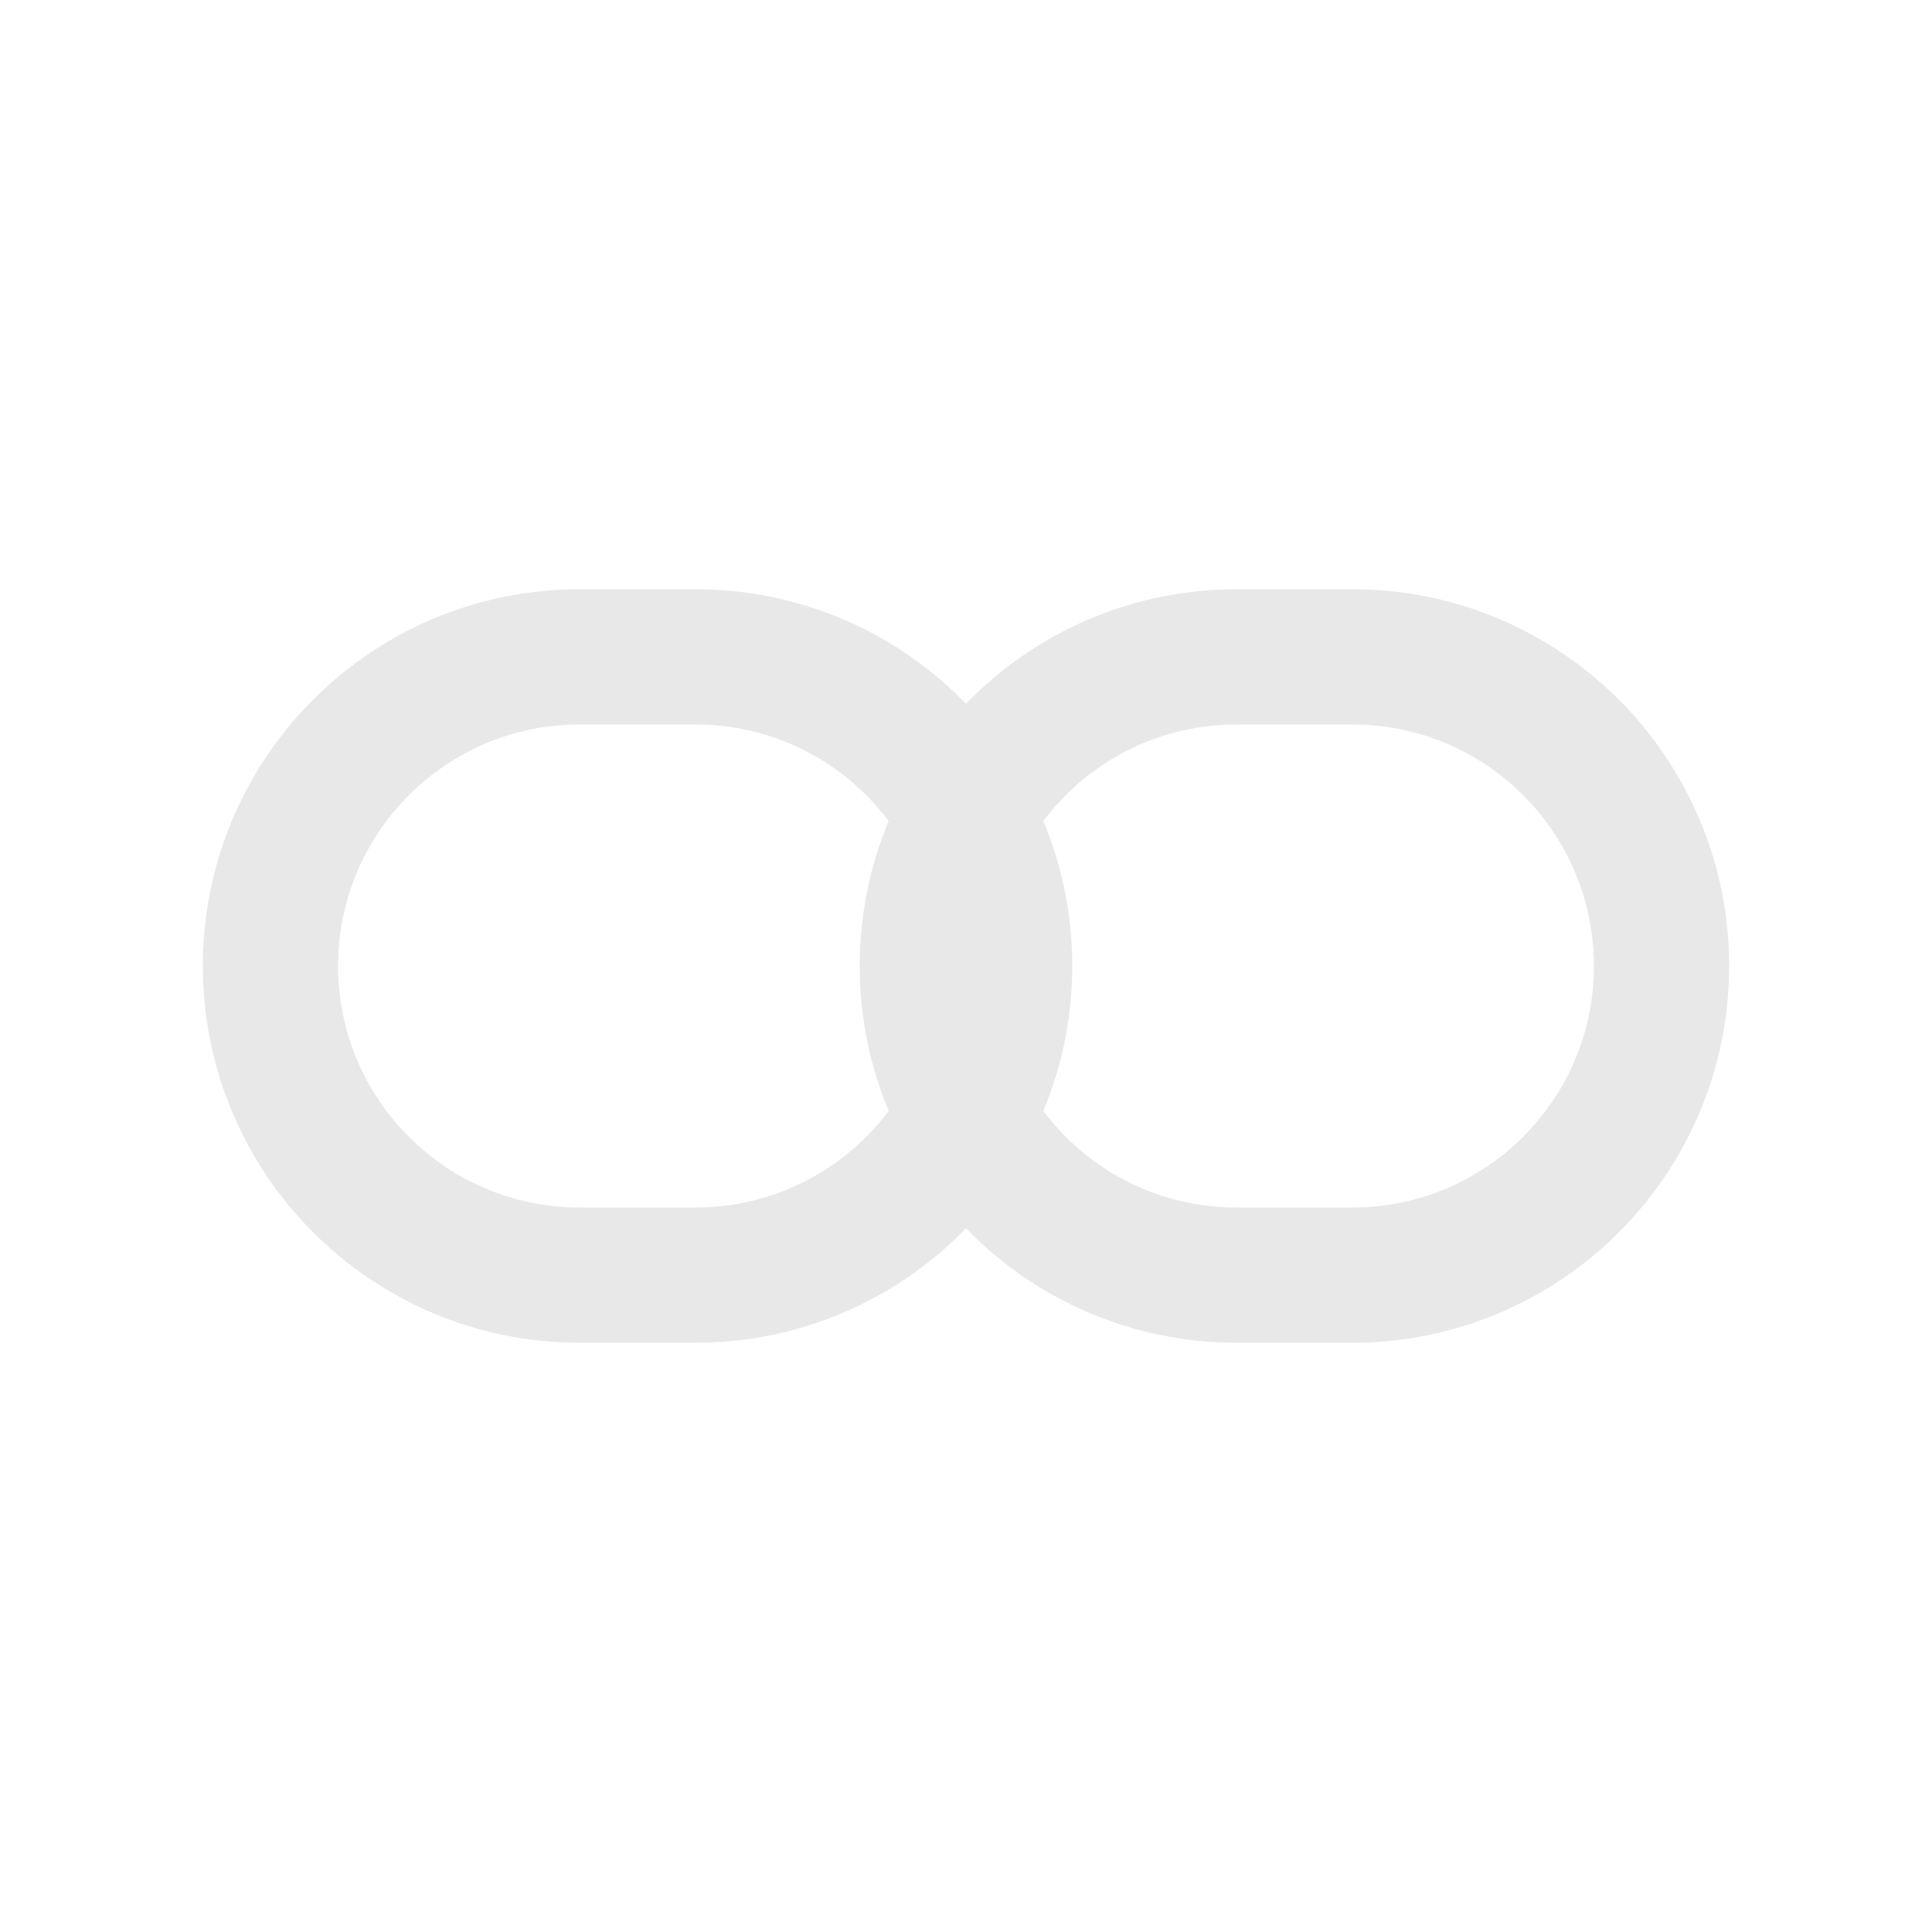
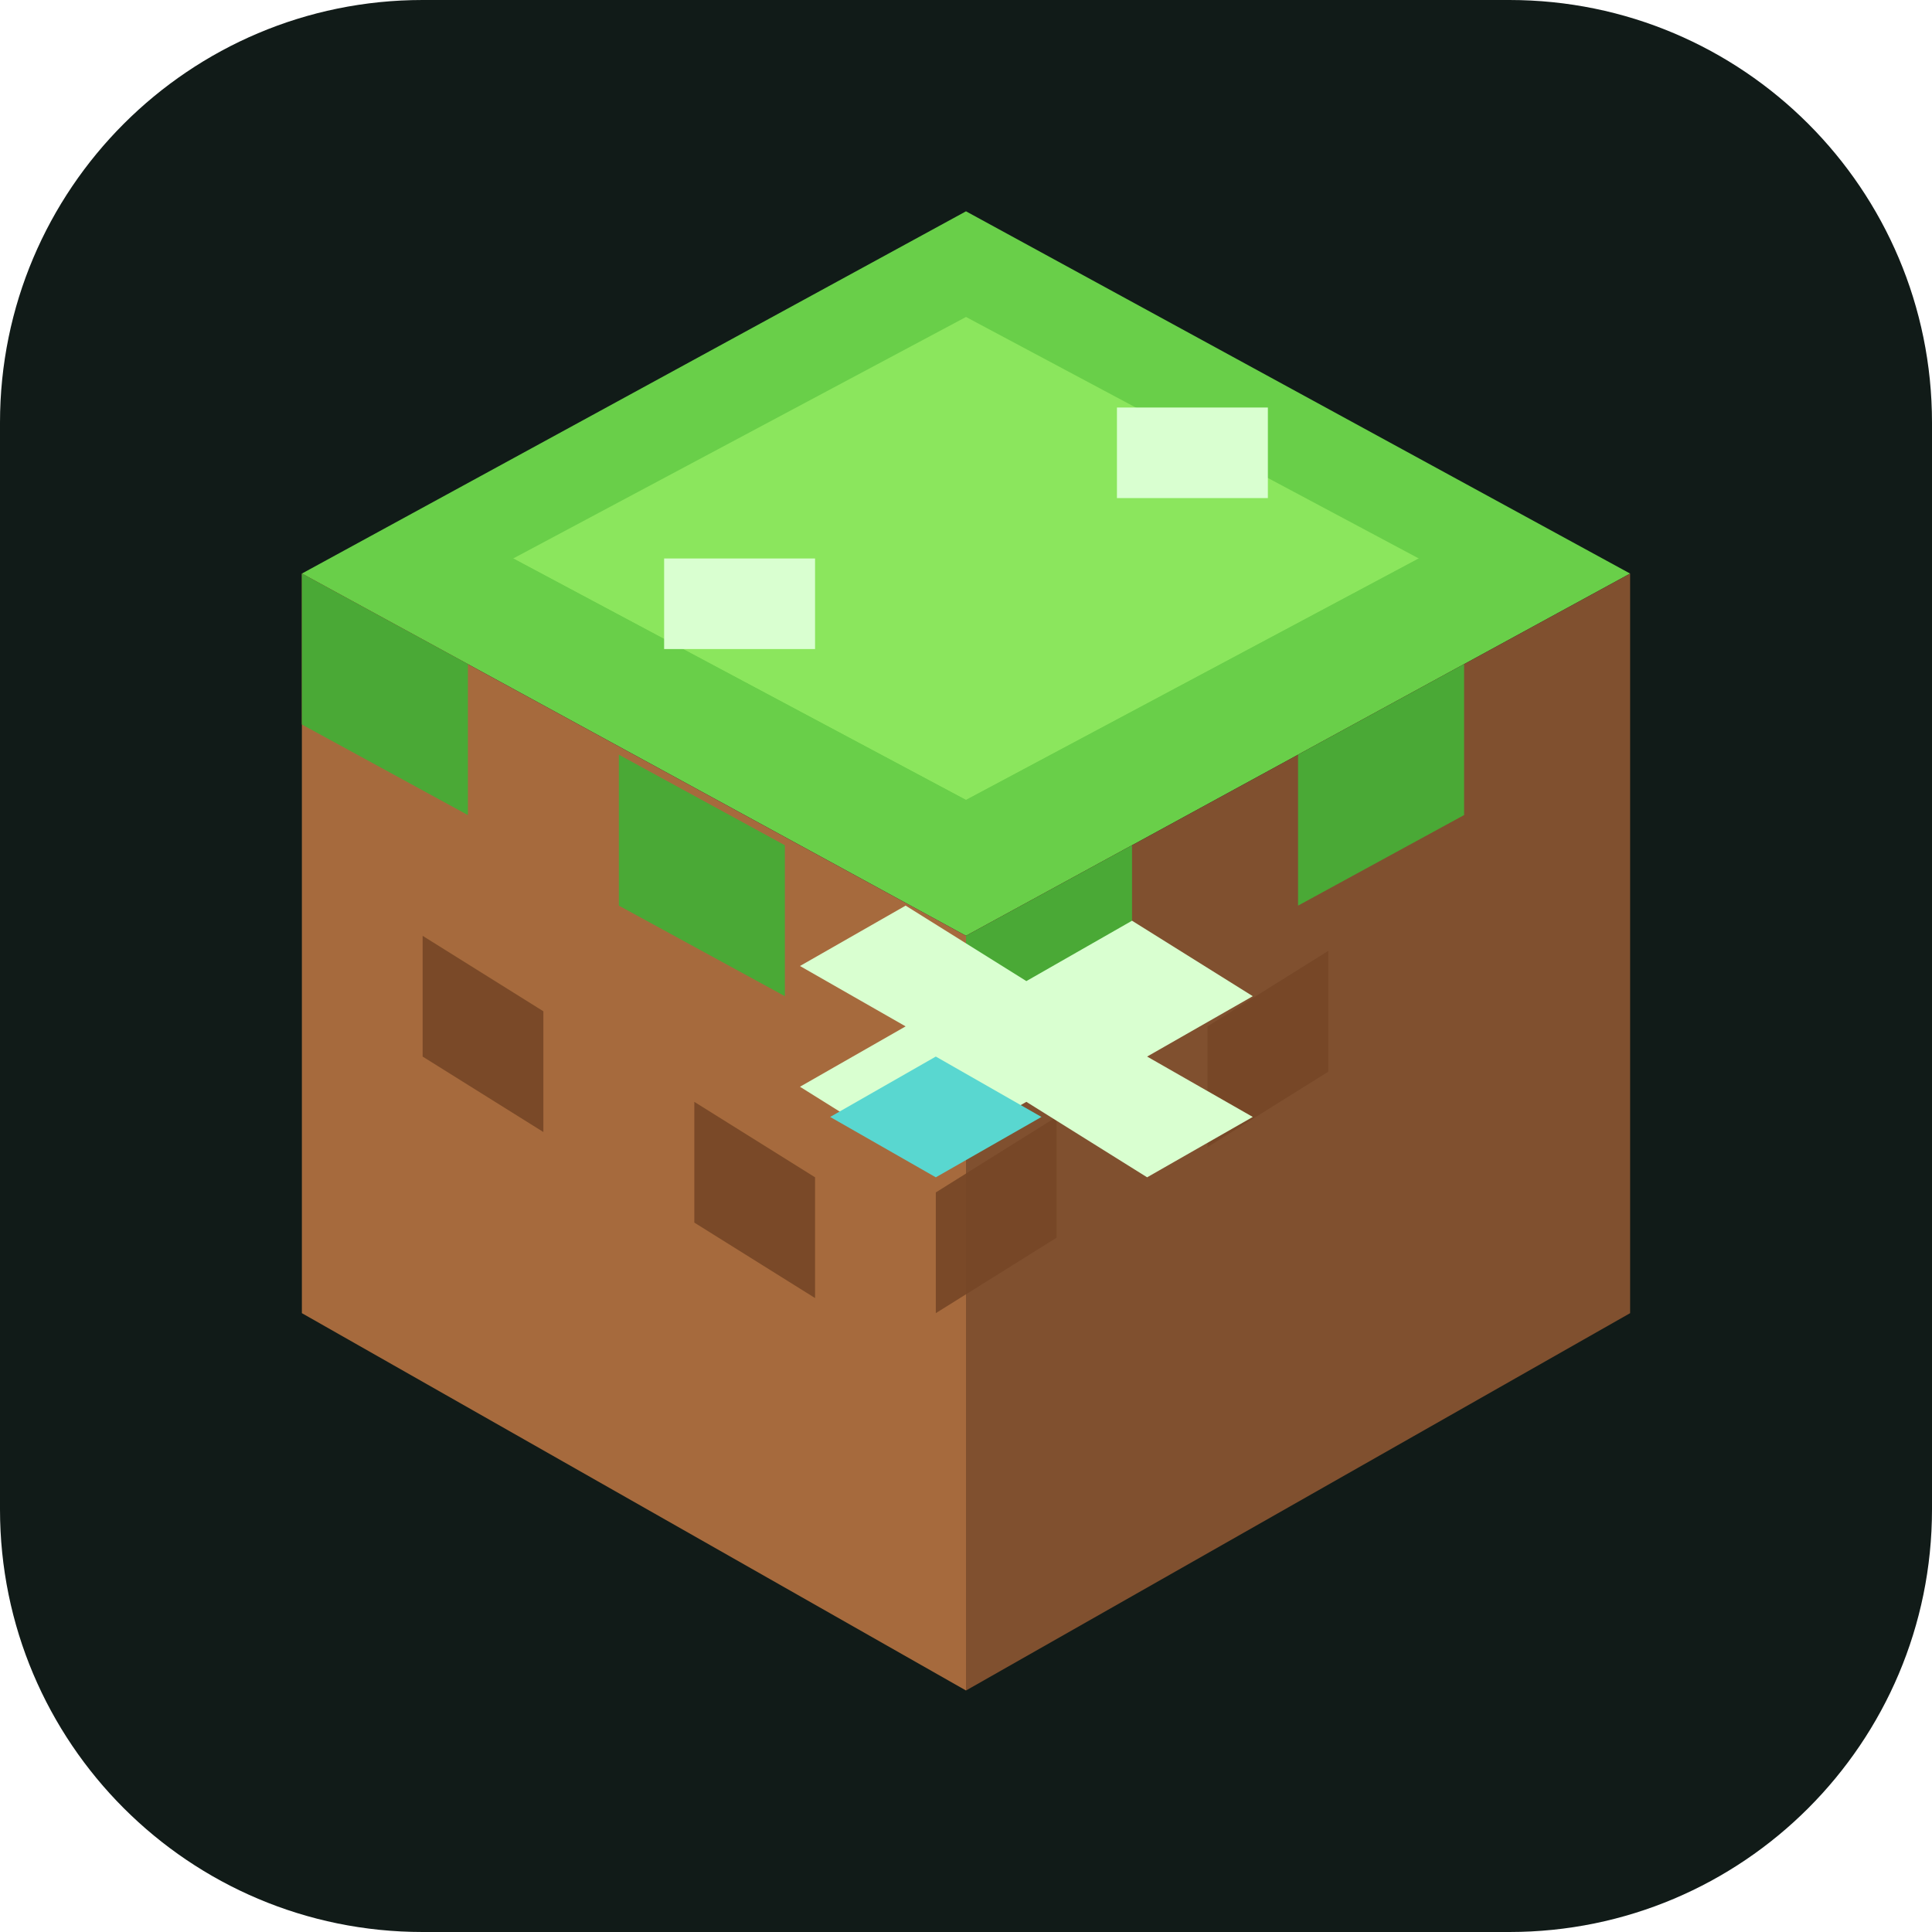
- <svg xmlns="http://www.w3.org/2000/svg" viewBox="0 0 100 100">
-   <rect x="14" y="34" width="38" height="32" rx="16" fill="none" stroke="#E8E8E8" stroke-width="7" />
-   <rect x="48" y="34" width="38" height="32" rx="16" fill="none" stroke="#E8E8E8" stroke-width="7" />
+ <svg xmlns="http://www.w3.org/2000/svg" viewBox="0 0 128 128">
+   <rect width="128" height="128" rx="28" fill="#111b18" />
+   <path d="M64 14 108 38 64 62 20 38Z" fill="#69cf49" />
+   <path d="M20 38 64 62V112L20 87Z" fill="#a66a3d" />
+   <path d="M108 38 64 62V112L108 87Z" fill="#80502f" />
+   <path d="m20 38 11 6v10l-11-6zm21 12 11 6v10l-11-6zm23 12 11-6v10l-11 6zm22-12 11-6v10l-11 6z" fill="#4aa936" />
+   <path d="m28 62 8 5v8l-8-5zm18 11 8 5v8l-8-5zm34-5 8-5v8l-8 5zm-18 11 8-5v8l-8 5z" fill="#754626" opacity=".9" />
+   <path d="M34 37 64 21l30 16-30 16z" fill="#8be65d" />
+   <path d="m34 37 30 16v4L34 41zm60 0L64 53v4l30-16z" fill="#69cf49" />
+   <path d="M44 37h10v6H44zm30-10h10v6H74zm-6 38 7-4 8 5-7 4 7 4-7 4-8-5-7 4-8-5 7-4-7-4 7-4z" fill="#d9ffd0" />
+   <path d="m62 70 7 4-7 4-7-4z" fill="#59d7d0" />
</svg>
